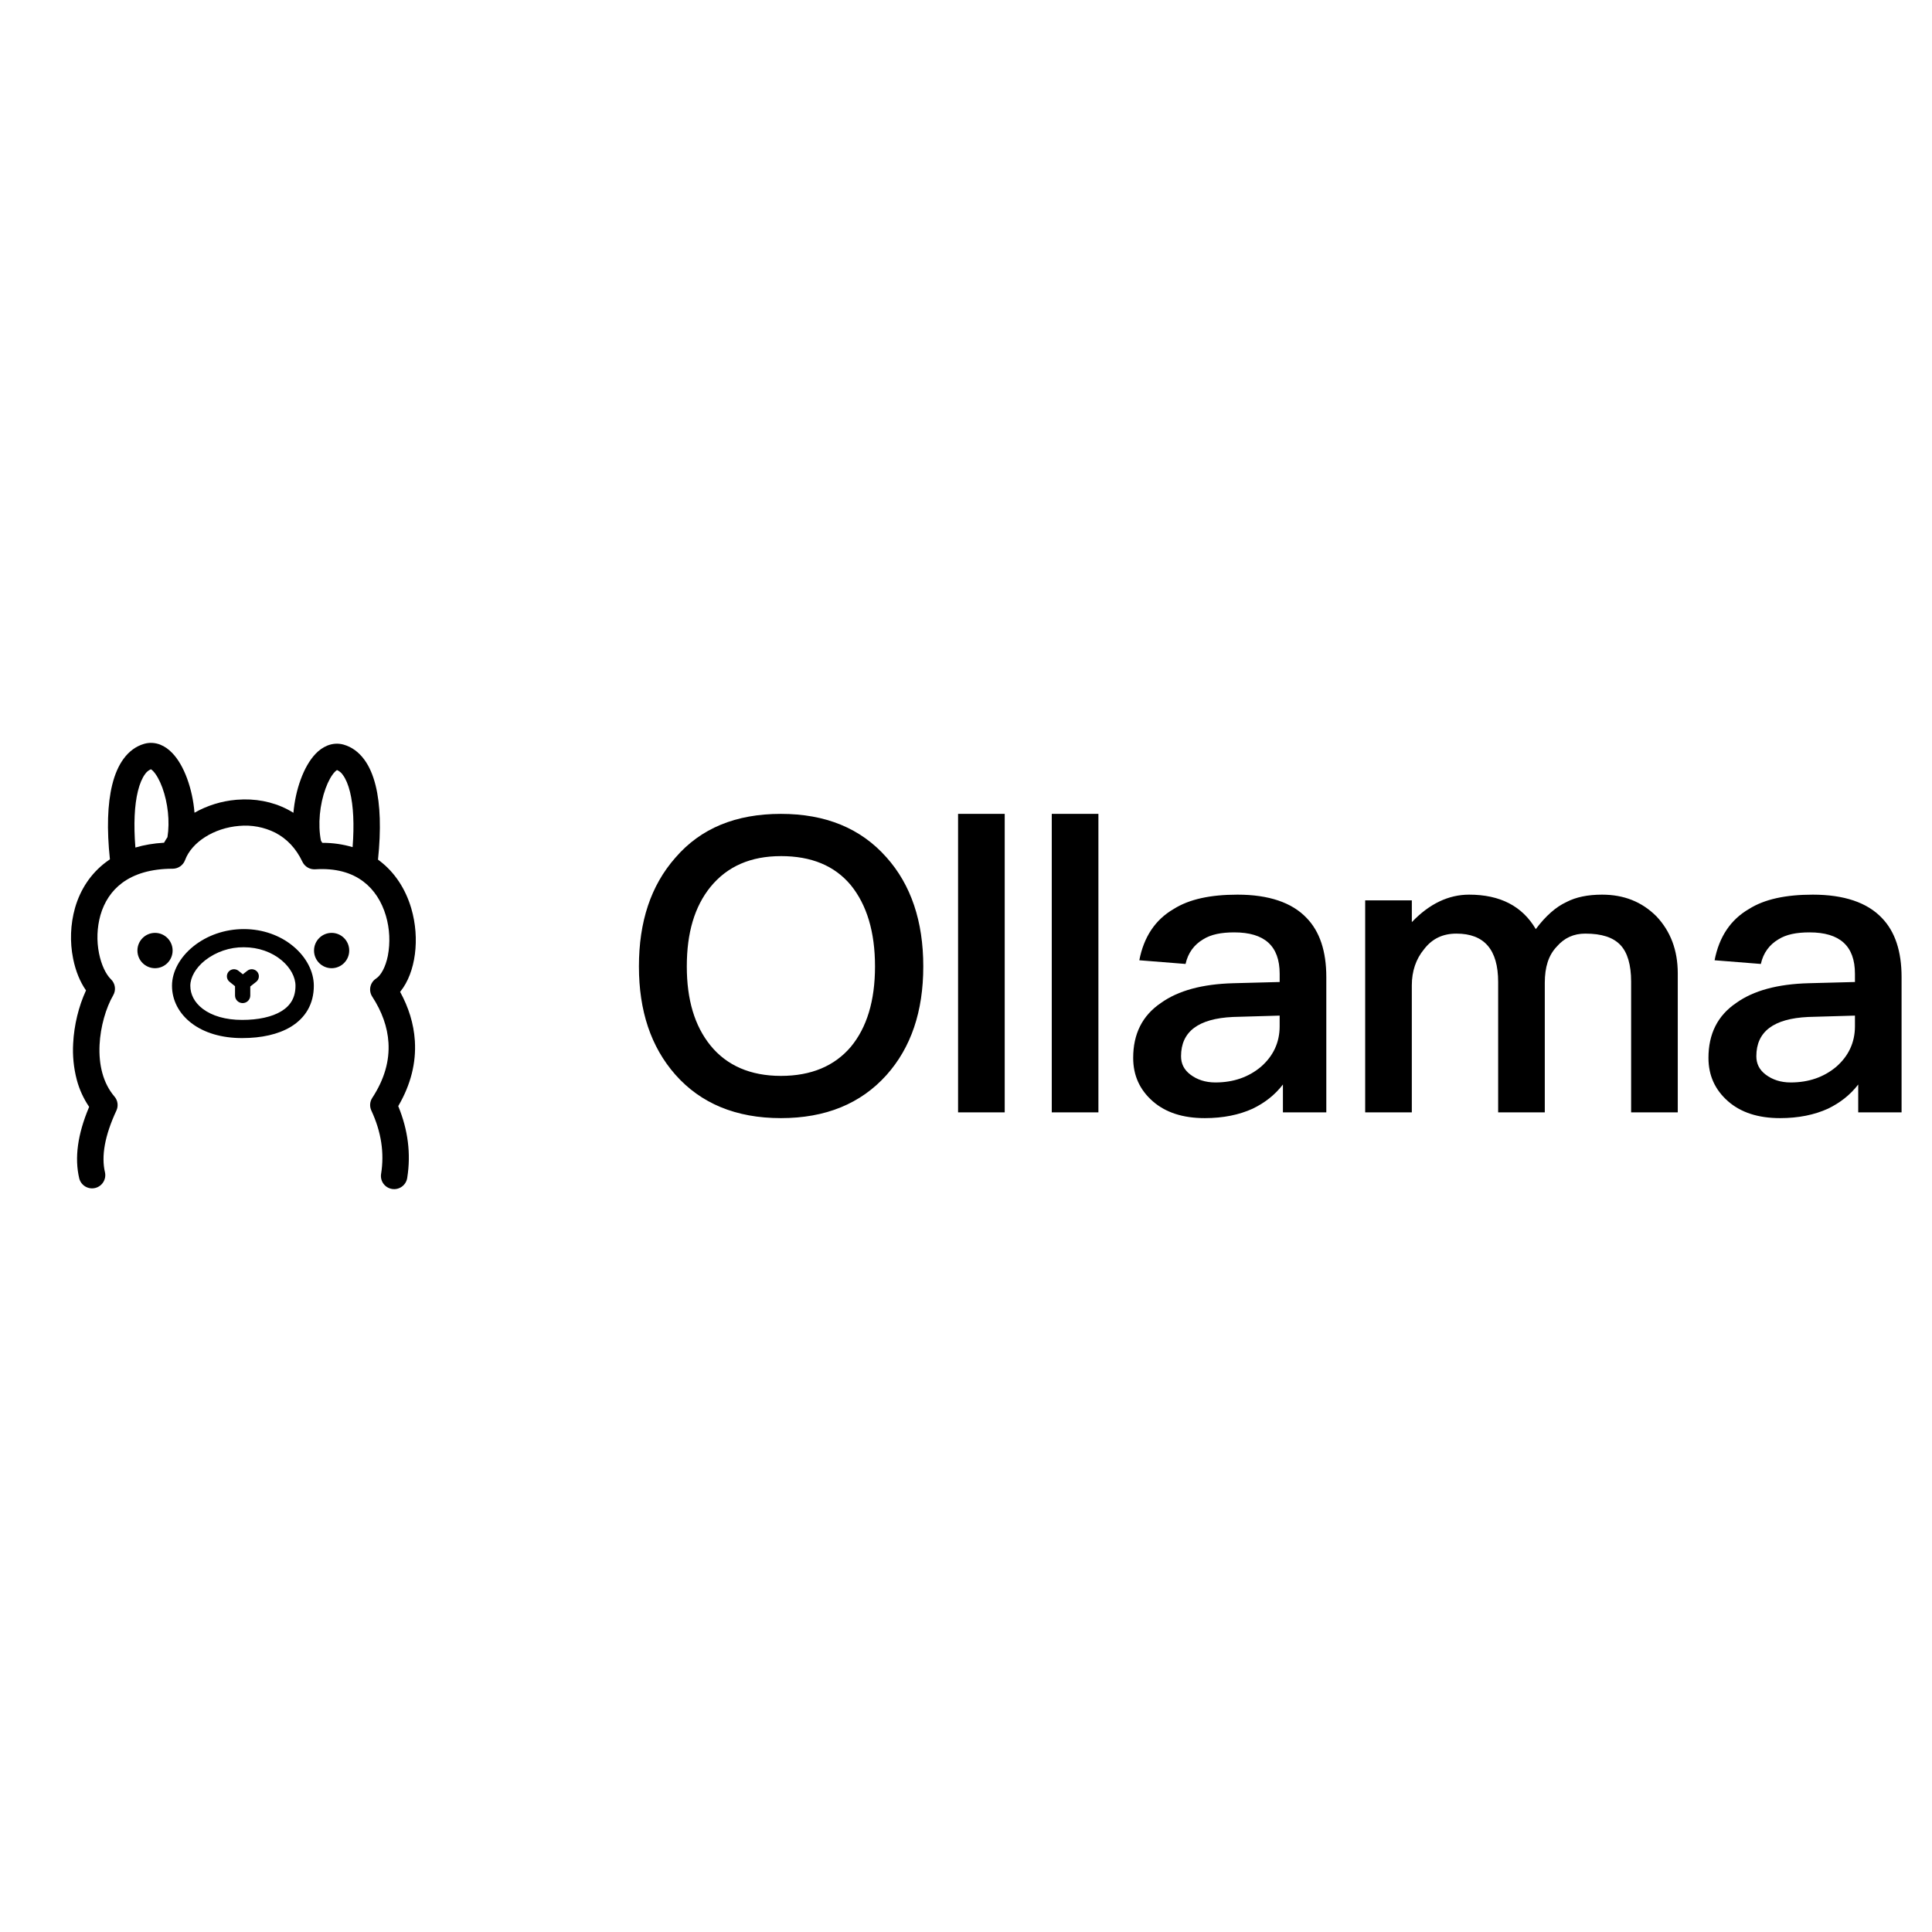
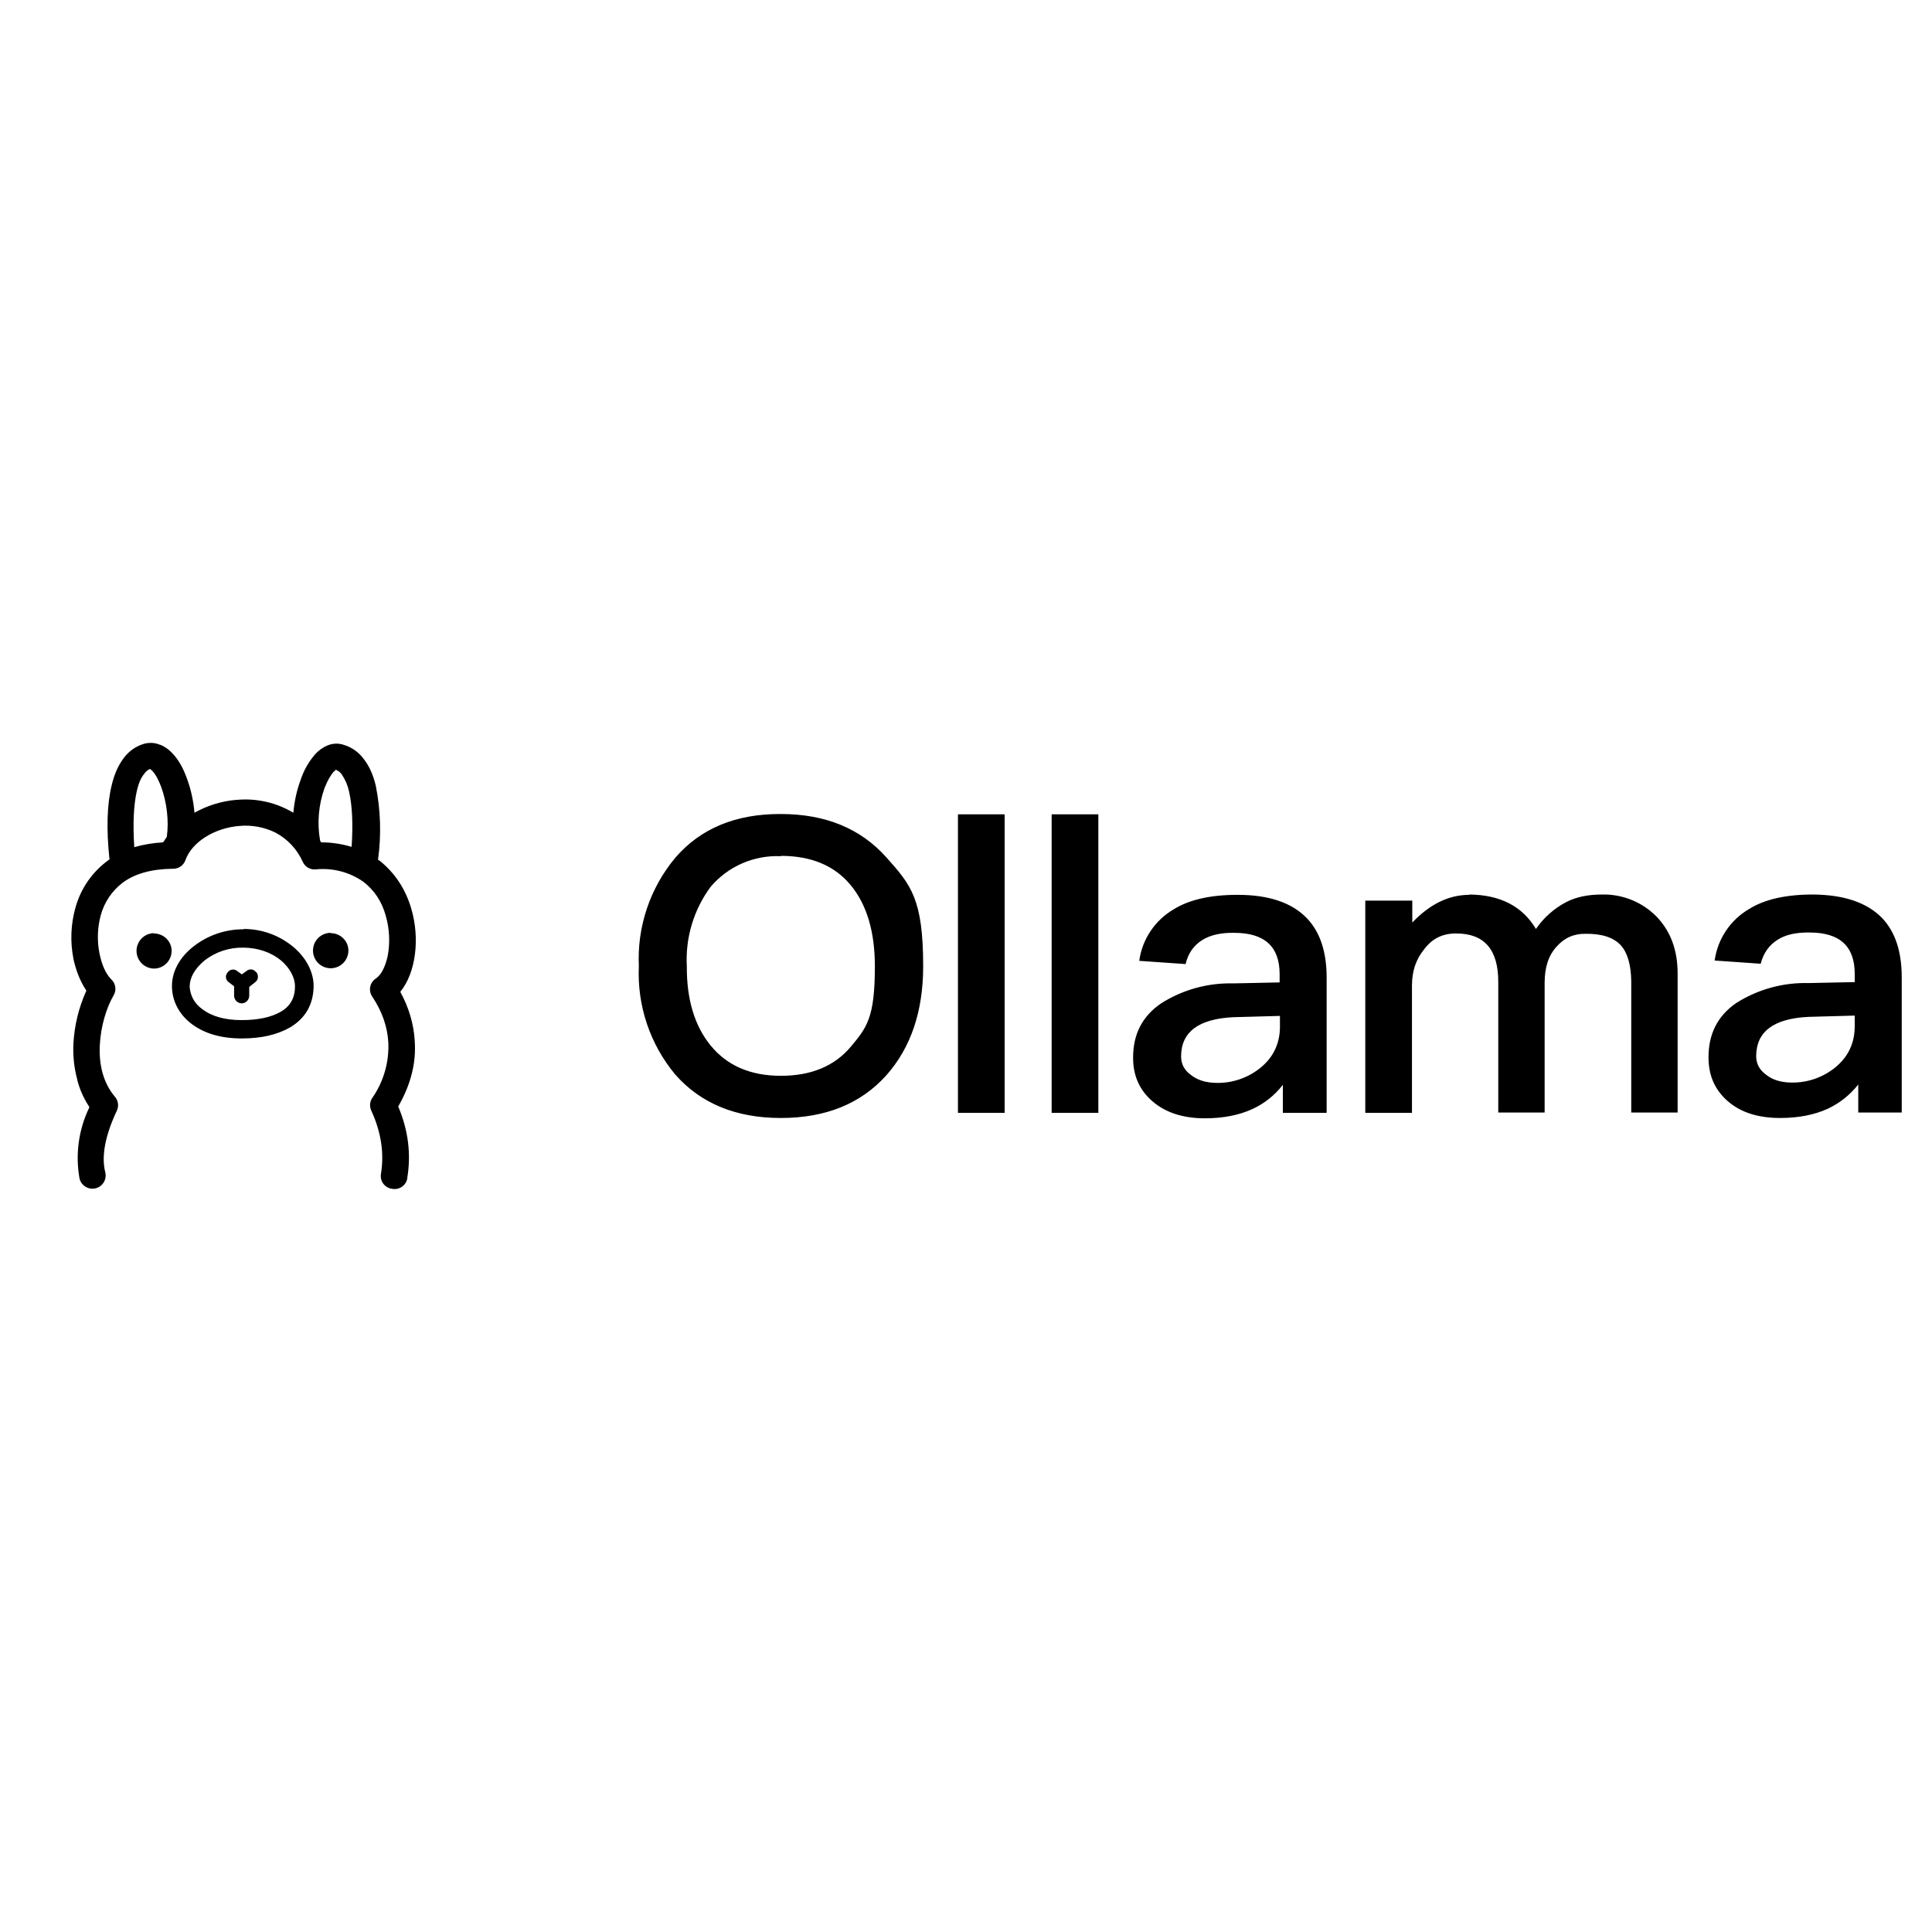
<svg xmlns="http://www.w3.org/2000/svg" fill="currentColor" color="#000" viewBox="0 0 600 600">
-   <g transform="translate(0 224.409) scale(6.299213)">
-     <path d="M7.905 1.09c.216.085.411.225.588.41.295.306.544.744.734 1.263.191.522.315 1.1.362 1.68a5.054 5.054 0 012.049-.636l.051-.004c.87-.07 1.73.087 2.48.474.101.053.2.11.297.17.05-.569.172-1.134.36-1.644.19-.52.439-.957.733-1.264a1.67 1.67 0 01.589-.41c.257-.1.53-.118.796-.042.401.114.745.368 1.016.737.248.337.434.769.561 1.287.23.934.27 2.163.115 3.645l.053.04.026.019c.757.576 1.284 1.397 1.563 2.35.435 1.487.216 3.155-.534 4.088l-.018.021.002.003c.417.762.67 1.567.724 2.4l.002.03c.064 1.065-.2 2.137-.814 3.19l-.007.01.01.024c.472 1.157.62 2.322.438 3.486l-.006.039a.651.651 0 01-.747.536.648.648 0 01-.54-.742c.167-1.033.01-2.069-.48-3.123a.643.643 0 01.04-.617l.004-.006c.604-.924.854-1.83.8-2.72-.046-.779-.325-1.544-.8-2.273a.644.644 0 01.18-.886l.009-.006c.243-.159.467-.565.58-1.12a4.229 4.229 0 00-.095-1.974c-.205-.7-.58-1.284-1.105-1.683-.595-.454-1.383-.673-2.38-.61a.653.653 0 01-.632-.371c-.314-.665-.772-1.141-1.343-1.436a3.288 3.288 0 00-1.772-.332c-1.245.099-2.343.801-2.67 1.686a.652.652 0 01-.61.425c-1.067.002-1.893.252-2.497.703-.522.39-.878.935-1.066 1.588a4.07 4.07 0 00-.068 1.886c.112.558.331 1.02.582 1.269l.008.007c.212.207.257.53.109.785-.36.622-.629 1.549-.673 2.44-.05 1.018.186 1.902.719 2.536l.016.019a.643.643 0 01.095.69c-.576 1.236-.753 2.252-.562 3.052a.652.652 0 01-1.269.298c-.243-1.018-.078-2.184.473-3.498l.014-.035-.008-.012a4.339 4.339 0 01-.598-1.309l-.005-.019a5.764 5.764 0 01-.177-1.785c.044-.91.278-1.842.622-2.59l.012-.026-.002-.002c-.293-.418-.51-.953-.63-1.545l-.005-.024a5.352 5.352 0 01.093-2.49c.262-.915.777-1.701 1.536-2.269.06-.045.123-.09.186-.132-.159-1.493-.119-2.73.112-3.67.127-.518.314-.95.562-1.287.27-.368.614-.622 1.015-.737.266-.076.54-.059.797.042zm4.116 9.09c.936 0 1.8.313 2.446.855.63.527 1.005 1.235 1.005 1.94 0 .888-.406 1.58-1.133 2.022-.62.375-1.451.557-2.403.557-1.009 0-1.871-.259-2.493-.734-.617-.47-.963-1.13-.963-1.845 0-.707.398-1.417 1.056-1.946.668-.537 1.55-.849 2.485-.849zm0 .896a3.07 3.07 0 00-1.916.65c-.461.37-.722.835-.722 1.25 0 .428.21.829.61 1.134.455.347 1.124.548 1.943.548.799 0 1.473-.147 1.932-.426.463-.28.7-.686.7-1.257 0-.423-.246-.89-.683-1.256-.484-.405-1.14-.643-1.864-.643zm.662 1.21l.004.004c.12.151.095.37-.056.49l-.292.23v.446a.375.375 0 01-.376.373.375.375 0 01-.376-.373v-.46l-.271-.218a.347.347 0 01-.052-.49.353.353 0 01.494-.051l.215.172.22-.174a.353.353 0 01.49.051zm-5.04-1.919c.478 0 .867.39.867.871a.87.87 0 01-.868.871.87.87 0 01-.867-.87.87.87 0 01.867-.872zm8.706 0c.48 0 .868.39.868.871a.87.87 0 01-.868.871.87.87 0 01-.867-.87.87.87 0 01.867-.872zM7.44 2.3l-.003.002a.659.659 0 00-.285.238l-.005.006c-.138.189-.258.467-.348.832-.17.692-.216 1.631-.124 2.782.43-.128.899-.208 1.404-.237l.01-.001.019-.034c.046-.082.095-.161.148-.239.123-.771.022-1.692-.253-2.444-.134-.364-.297-.65-.453-.813a.628.628 0 00-.107-.09L7.44 2.3zm9.174.04l-.002.001a.628.628 0 00-.107.09c-.156.163-.32.45-.453.814-.29.794-.387 1.776-.23 2.572l.058.097.008.014h.03a5.184 5.184 0 011.466.212c.086-1.124.038-2.043-.128-2.722-.09-.365-.21-.643-.349-.832l-.004-.006a.659.659 0 00-.285-.239h-.004z" />
-   </g>
-   <g transform="translate(188.976 243.307) scale(4.724409)">
-     <path d="M11.333 2c-2.959 0-5.272.943-6.94 2.884C2.78 6.717 2 9.09 2 12.027c0 2.911.78 5.283 2.394 7.116C6.06 21.03 8.374 22 11.333 22c2.931 0 5.244-.943 6.939-2.83 1.614-1.806 2.42-4.178 2.42-7.143s-.806-5.364-2.42-7.17C16.577 2.943 14.264 2 11.332 2zm0 2.776c1.99 0 3.523.62 4.599 1.914 1.049 1.294 1.587 3.073 1.587 5.337s-.538 4.016-1.587 5.283c-1.076 1.267-2.609 1.914-4.6 1.914-1.99 0-3.55-.674-4.625-1.995-1.05-1.294-1.56-3.019-1.56-5.202 0-2.21.51-3.935 1.56-5.23 1.102-1.347 2.636-2.02 4.626-2.02zM22.979 2v19.623h3.066V2h-3.066zm6.159 0v19.623h3.066V2h-3.066zm12.21 5.31c-1.775 0-3.173.296-4.195.943-1.21.701-1.964 1.833-2.26 3.37l3.04.242c.161-.728.564-1.267 1.156-1.617.511-.323 1.184-.458 2.044-.458 1.99 0 2.986.89 2.986 2.722v.54l-3.04.08c-2.044.054-3.63.485-4.76 1.294-1.237.835-1.829 2.048-1.829 3.612 0 1.159.43 2.102 1.29 2.857.835.728 1.964 1.105 3.417 1.105 1.21 0 2.259-.216 3.146-.62.78-.377 1.453-.89 1.99-1.59v1.833h2.852v-8.895c0-1.698-.43-2.992-1.291-3.882-.969-1.024-2.502-1.536-4.546-1.536zm2.77 7.951v.701c0 1.078-.43 1.968-1.237 2.669-.806.674-1.802 1.024-2.985 1.024-.672 0-1.21-.189-1.64-.512-.431-.324-.62-.728-.62-1.213 0-1.614 1.129-2.473 3.41-2.58l3.073-.089zM56.572 7.31c-1.344 0-2.609.593-3.765 1.806V7.687H49.74v13.936h3.066v-8.356c0-.917.269-1.725.807-2.372.538-.7 1.237-1.024 2.125-1.024 1.828 0 2.743 1.05 2.743 3.18v8.572h3.066v-8.518c0-1.024.242-1.806.78-2.372.511-.593 1.13-.862 1.883-.862 1.075 0 1.829.242 2.313.754.457.486.699 1.294.699 2.4v8.598h3.066v-9.138c0-1.536-.484-2.776-1.398-3.746-.969-.97-2.152-1.429-3.578-1.429-.941 0-1.72.162-2.34.485-.699.324-1.371.917-2.017 1.78-.887-1.51-2.34-2.265-4.384-2.265zm22.593 0c-1.775 0-3.174.296-4.196.943-1.21.701-1.963 1.833-2.26 3.37l3.04.242c.161-.728.565-1.267 1.156-1.617.511-.323 1.184-.458 2.044-.458 1.99 0 2.986.89 2.986 2.722v.54l-3.04.08c-2.043.054-3.63.485-4.76 1.294-1.237.835-1.829 2.048-1.829 3.612 0 1.159.43 2.102 1.291 2.857.834.728 1.964 1.105 3.416 1.105 1.21 0 2.26-.216 3.147-.62.78-.377 1.452-.89 1.99-1.59v1.833H85v-8.895c0-1.698-.43-2.992-1.291-3.882-.968-1.024-2.501-1.536-4.545-1.536zm2.77 7.951v.701c0 1.078-.43 1.968-1.237 2.669-.807.674-1.802 1.024-2.986 1.024-.672 0-1.21-.189-1.64-.512-.43-.324-.619-.728-.619-1.213 0-1.614 1.128-2.473 3.41-2.58l3.072-.089z" />
-   </g>
+   <path d="M49.8 231.3q2 .8 3.7 2.6 2.8 2.9 4.6 8 1.8 4.9 2.3 10.5a32 32 0 0 1 13-4h.2a29 29 0 0 1 17.5 4q.5-5.5 2.3-10.3a23 23 0 0 1 4.6-8 11 11 0 0 1 3.7-2.6q2.5-1 5-.2a12 12 0 0 1 6.4 4.6q2.4 3.1 3.6 8.1a69 69 0 0 1 .7 23l.3.2.2.1q7.1 5.7 9.8 14.8c2.8 9.4 1.4 20-3.3 25.8l-.1.1q4 7.3 4.5 15.2v.2q.7 10-5 20l-.1.1v.2q4.6 10.9 2.8 22v.2a4 4 0 0 1-4.7 3.3 4 4 0 0 1-3.5-4.6q1.6-9.7-3-19.7a4 4 0 0 1 .3-3.9 28 28 0 0 0 5-17.2q-.4-7.4-5-14.3a4 4 0 0 1 1.1-5.6q2.5-1.7 3.7-7a27 27 0 0 0-.6-12.5q-1.8-6.6-7-10.6A22 22 0 0 0 98 270a4 4 0 0 1-4-2.4 19 19 0 0 0-8.4-9 21 21 0 0 0-11.2-2.1c-7.8.6-14.8 5-16.8 10.6a4 4 0 0 1-3.9 2.7q-10 .1-15.7 4.4a19 19 0 0 0-6.7 10 26 26 0 0 0-.4 11.9q1.1 5.4 3.6 8a4 4 0 0 1 .8 5c-2.3 3.9-4 9.7-4.3 15.4q-.5 9.8 4.6 16a4 4 0 0 1 .7 4.4q-5.5 11.7-3.6 19.2a4.1 4.1 0 0 1-8 1.9 36 36 0 0 1 3-22v-.3a27 27 0 0 1-3.7-8.3v-.1a36 36 0 0 1-1.2-11.2 46 46 0 0 1 4-16.4v-.1q-2.7-4-4-9.8v-.1a34 34 0 0 1 .6-15.7A27 27 0 0 1 34 266.9q-1.5-14.2.7-23.1 1.2-5 3.6-8.2a12 12 0 0 1 6.4-4.6q2.6-.7 5 .3m26 57.2A24 24 0 0 1 91 294c4 3.3 6.4 7.8 6.4 12.2q-.1 8.5-7.2 12.8-6 3.5-15.1 3.5-9.7 0-15.7-4.6c-3.9-3-6-7.2-6-11.7s2.4-8.9 6.6-12.2a25 25 0 0 1 15.6-5.4m0 5.7a19 19 0 0 0-12.1 4q-4.5 3.8-4.6 8a9 9 0 0 0 3.8 7q4.5 3.5 12.3 3.5 7.7 0 12.2-2.6t4.4-8c0-2.6-1.6-5.6-4.3-7.9-3-2.5-7.2-4-11.8-4m4 7.6h.1c.8 1 .6 2.4-.3 3.1l-1.9 1.5v2.8a2.4 2.4 0 0 1-2.3 2.3 2.4 2.4 0 0 1-2.4-2.3v-3L71 305a2 2 0 0 1-.3-3 2 2 0 0 1 3-.4l1.4 1 1.4-1a2 2 0 0 1 3 .3m-31.7-12c3 0 5.5 2.4 5.5 5.4a5.5 5.5 0 0 1-5.5 5.5 5.5 5.5 0 0 1-5.4-5.5 5.5 5.5 0 0 1 5.4-5.5m54.9 0c3 0 5.5 2.4 5.5 5.4a5.5 5.5 0 0 1-5.5 5.5 5.5 5.5 0 0 1-5.5-5.5 5.5 5.5 0 0 1 5.5-5.5m-56.1-50.9a4 4 0 0 0-1.8 1.5q-1.5 1.8-2.3 5.3-1.5 6.6-.8 17.5 4.1-1.2 8.9-1.5l.2-.2 1-1.5c.7-4.9 0-10.7-1.7-15.4q-1.3-3.5-2.8-5.1zm57.8.2-.7.6q-1.5 1.6-2.9 5.1a32 32 0 0 0-1.4 16.3l.3.6h.3a33 33 0 0 1 9.2 1.4q.7-10.6-.8-17.2a15 15 0 0 0-2.2-5.2 4 4 0 0 0-1.8-1.5m138.1 13.7q-21-.1-32.8 13.6a49 49 0 0 0-11.3 33.7 49 49 0 0 0 11.3 33.6q11.9 13.5 32.8 13.5t32.8-13.3q11.4-12.9 11.4-33.8c0-20.9-3.8-25.3-11.4-33.8q-12-13.5-32.8-13.5m0 13q14.2 0 21.7 9.1t7.5 25.2c0 16-2.5 19-7.5 25q-7.6 9-21.7 9t-21.8-9.4q-7.5-9.2-7.4-24.6a38 38 0 0 1 7.4-24.7 27 27 0 0 1 21.8-9.5m55-13v92.7H312v-92.7zm29.1 0v92.7h14.5v-92.7zm57.7 25q-12.6 0-19.8 4.5a22 22 0 0 0-10.7 16l14.4 1q1.2-5.1 5.4-7.6 3.7-2.2 9.7-2.1 14.1 0 14.1 12.8v2.6l-14.4.3a40 40 0 0 0-22.4 6.2q-8.8 6-8.7 17 0 8.3 6.1 13.5t16.2 5.2q8.5 0 14.8-2.9 5.6-2.6 9.4-7.5v8.7H412v-42q0-12-6.1-18.4-7-7.3-21.5-7.3m13.1 37.6v3.3q0 7.7-5.8 12.6a21 21 0 0 1-14.1 4.9q-4.8-.1-7.8-2.5-3-2.2-3-5.7 0-11.4 16.2-12.2zm58.8-37.6q-9.5 0-17.7 8.6v-6.8H424v65.9h14.5V306q0-6.6 3.8-11.2 3.7-5 10-4.9 13 0 13 15v40.6h14.4v-40.3q0-7.2 3.7-11.2 3.6-4.1 9-4 7.5-.1 10.9 3.5 3.2 3.5 3.3 11.3v40.7H521v-43.2q0-10.9-6.6-17.7a23 23 0 0 0-16.9-6.8q-6.5 0-11 2.3a26 26 0 0 0-9.5 8.4q-6.3-10.6-20.8-10.7m106.8 0q-12.6 0-19.8 4.5a22 22 0 0 0-10.7 16l14.3 1q1.3-5.1 5.5-7.6 3.6-2.2 9.7-2.1 14 0 14 12.8v2.6l-14.3.3a40 40 0 0 0-22.5 6.2q-8.7 6-8.6 17 0 8.3 6 13.5t16.2 5.2q8.6 0 14.9-2.9 5.5-2.6 9.4-7.5v8.7h13.5v-42q0-12-6.1-18.4-7-7.2-21.5-7.3m13 37.6v3.3q0 7.7-5.8 12.6a21 21 0 0 1-14 4.9q-4.9-.1-7.8-2.5-3-2.2-3-5.7 0-11.4 16.2-12.2z" />
</svg>
